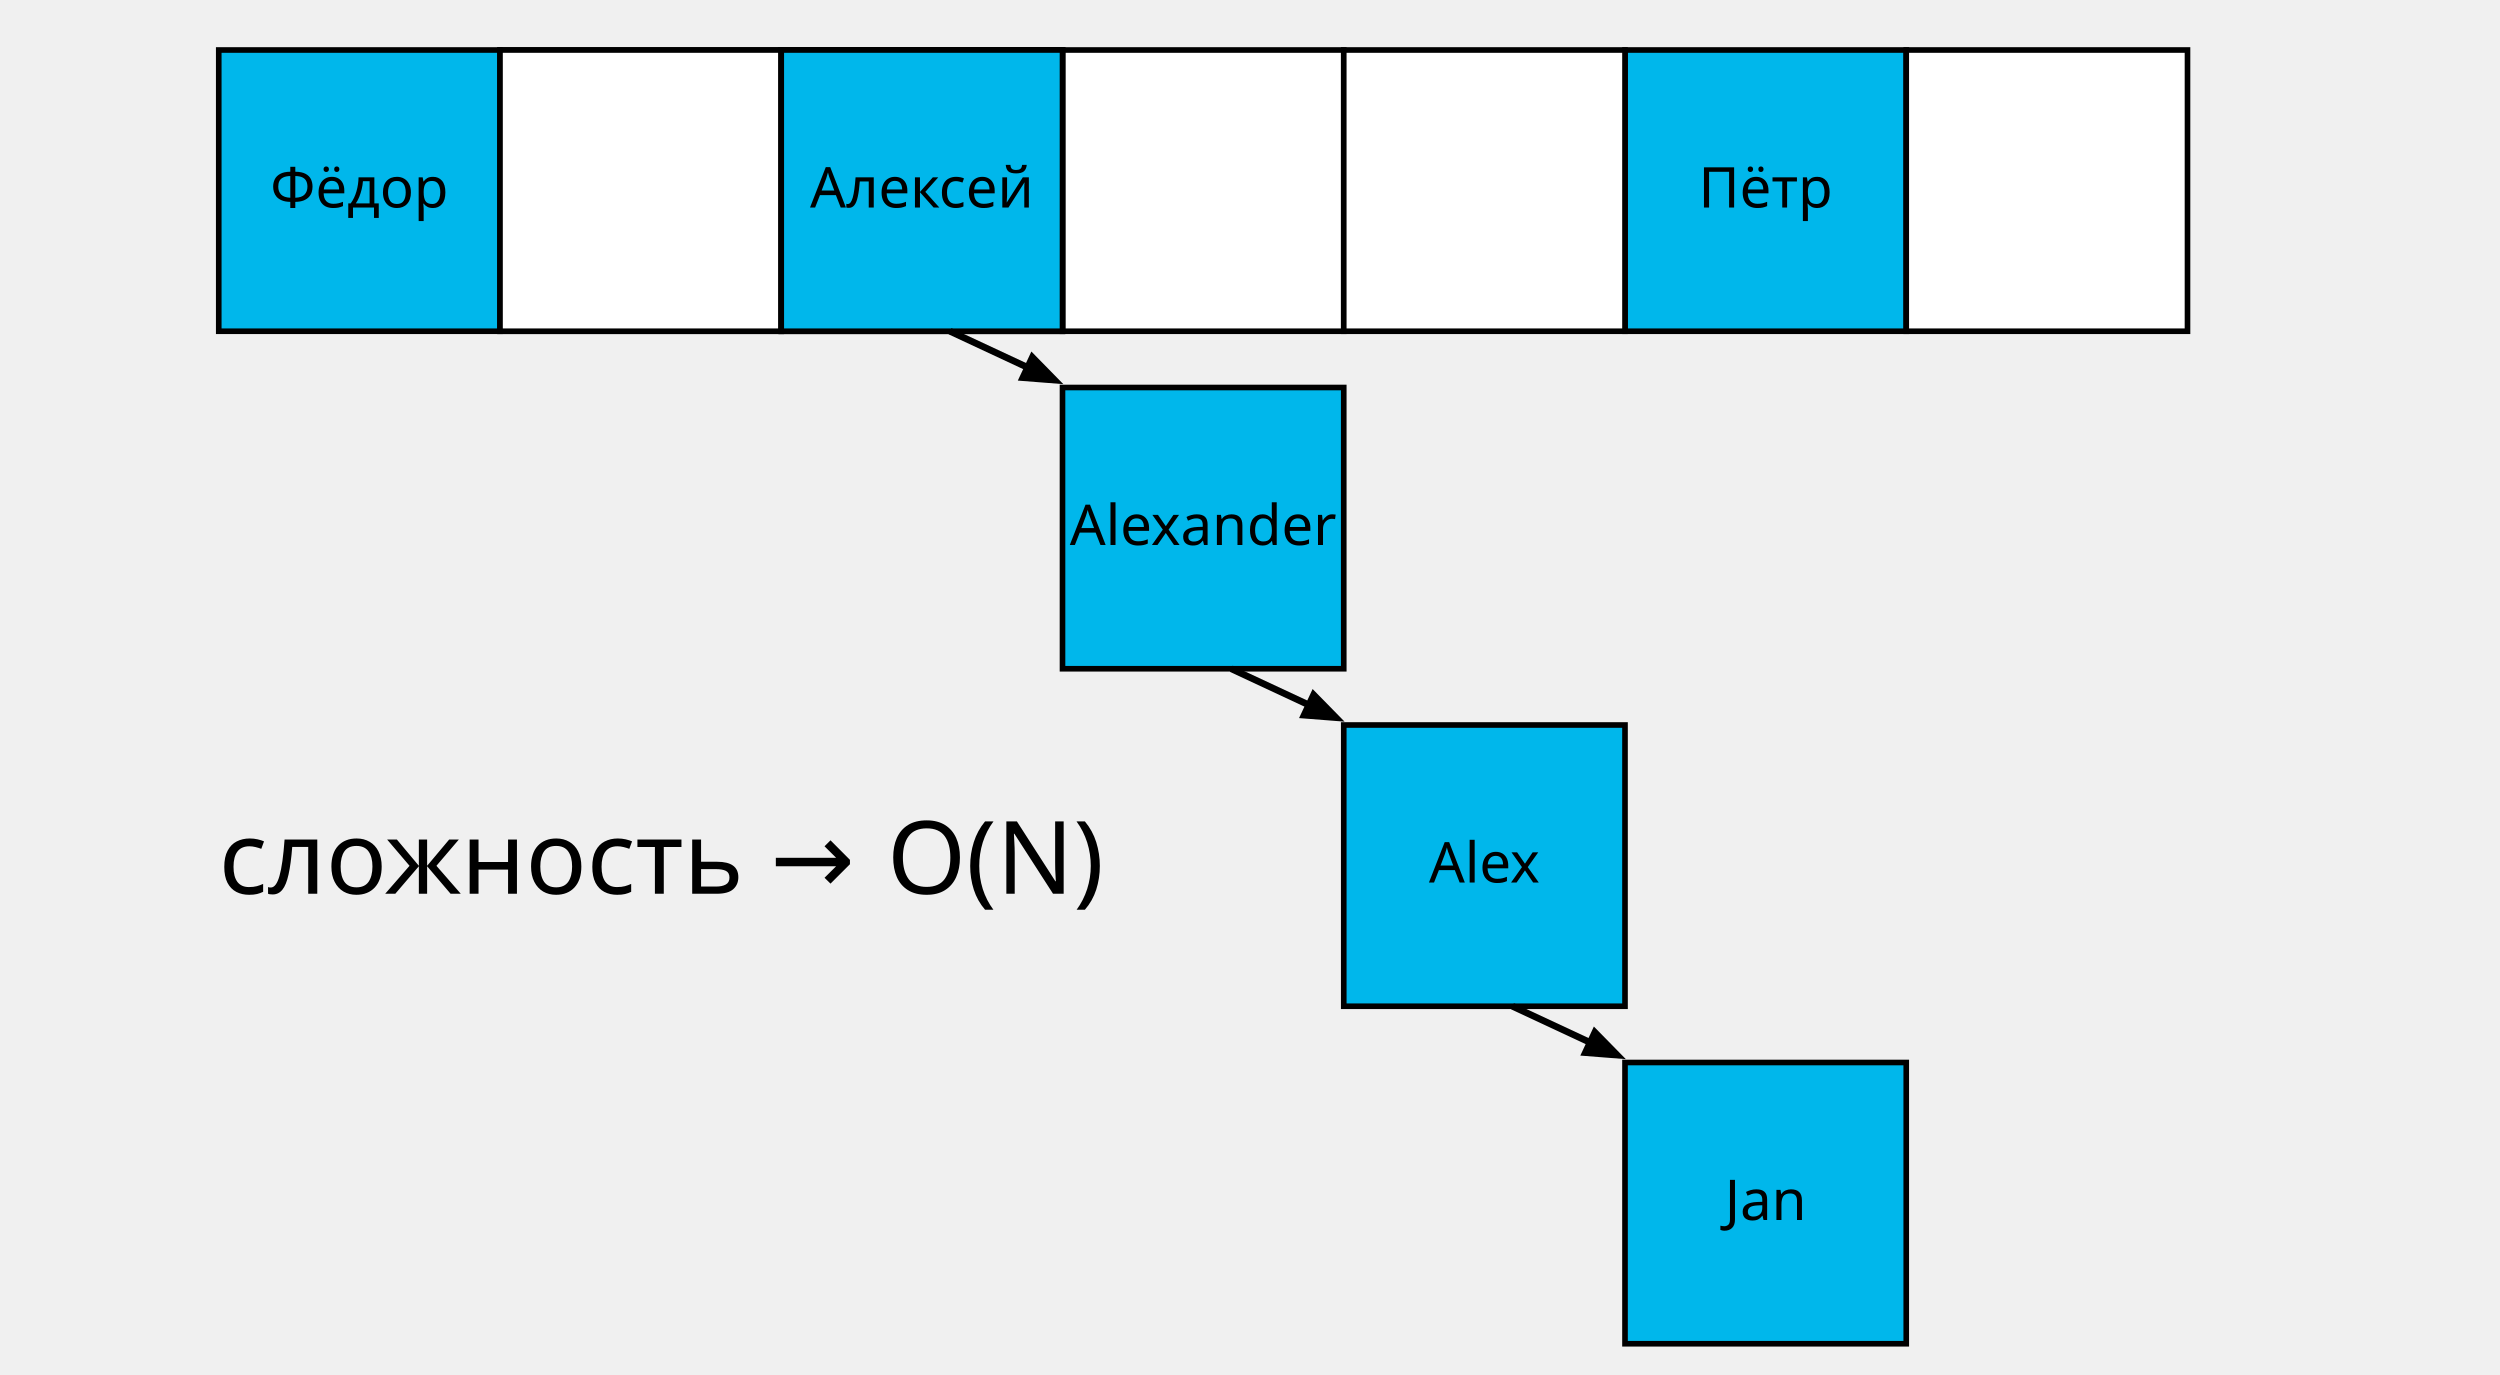
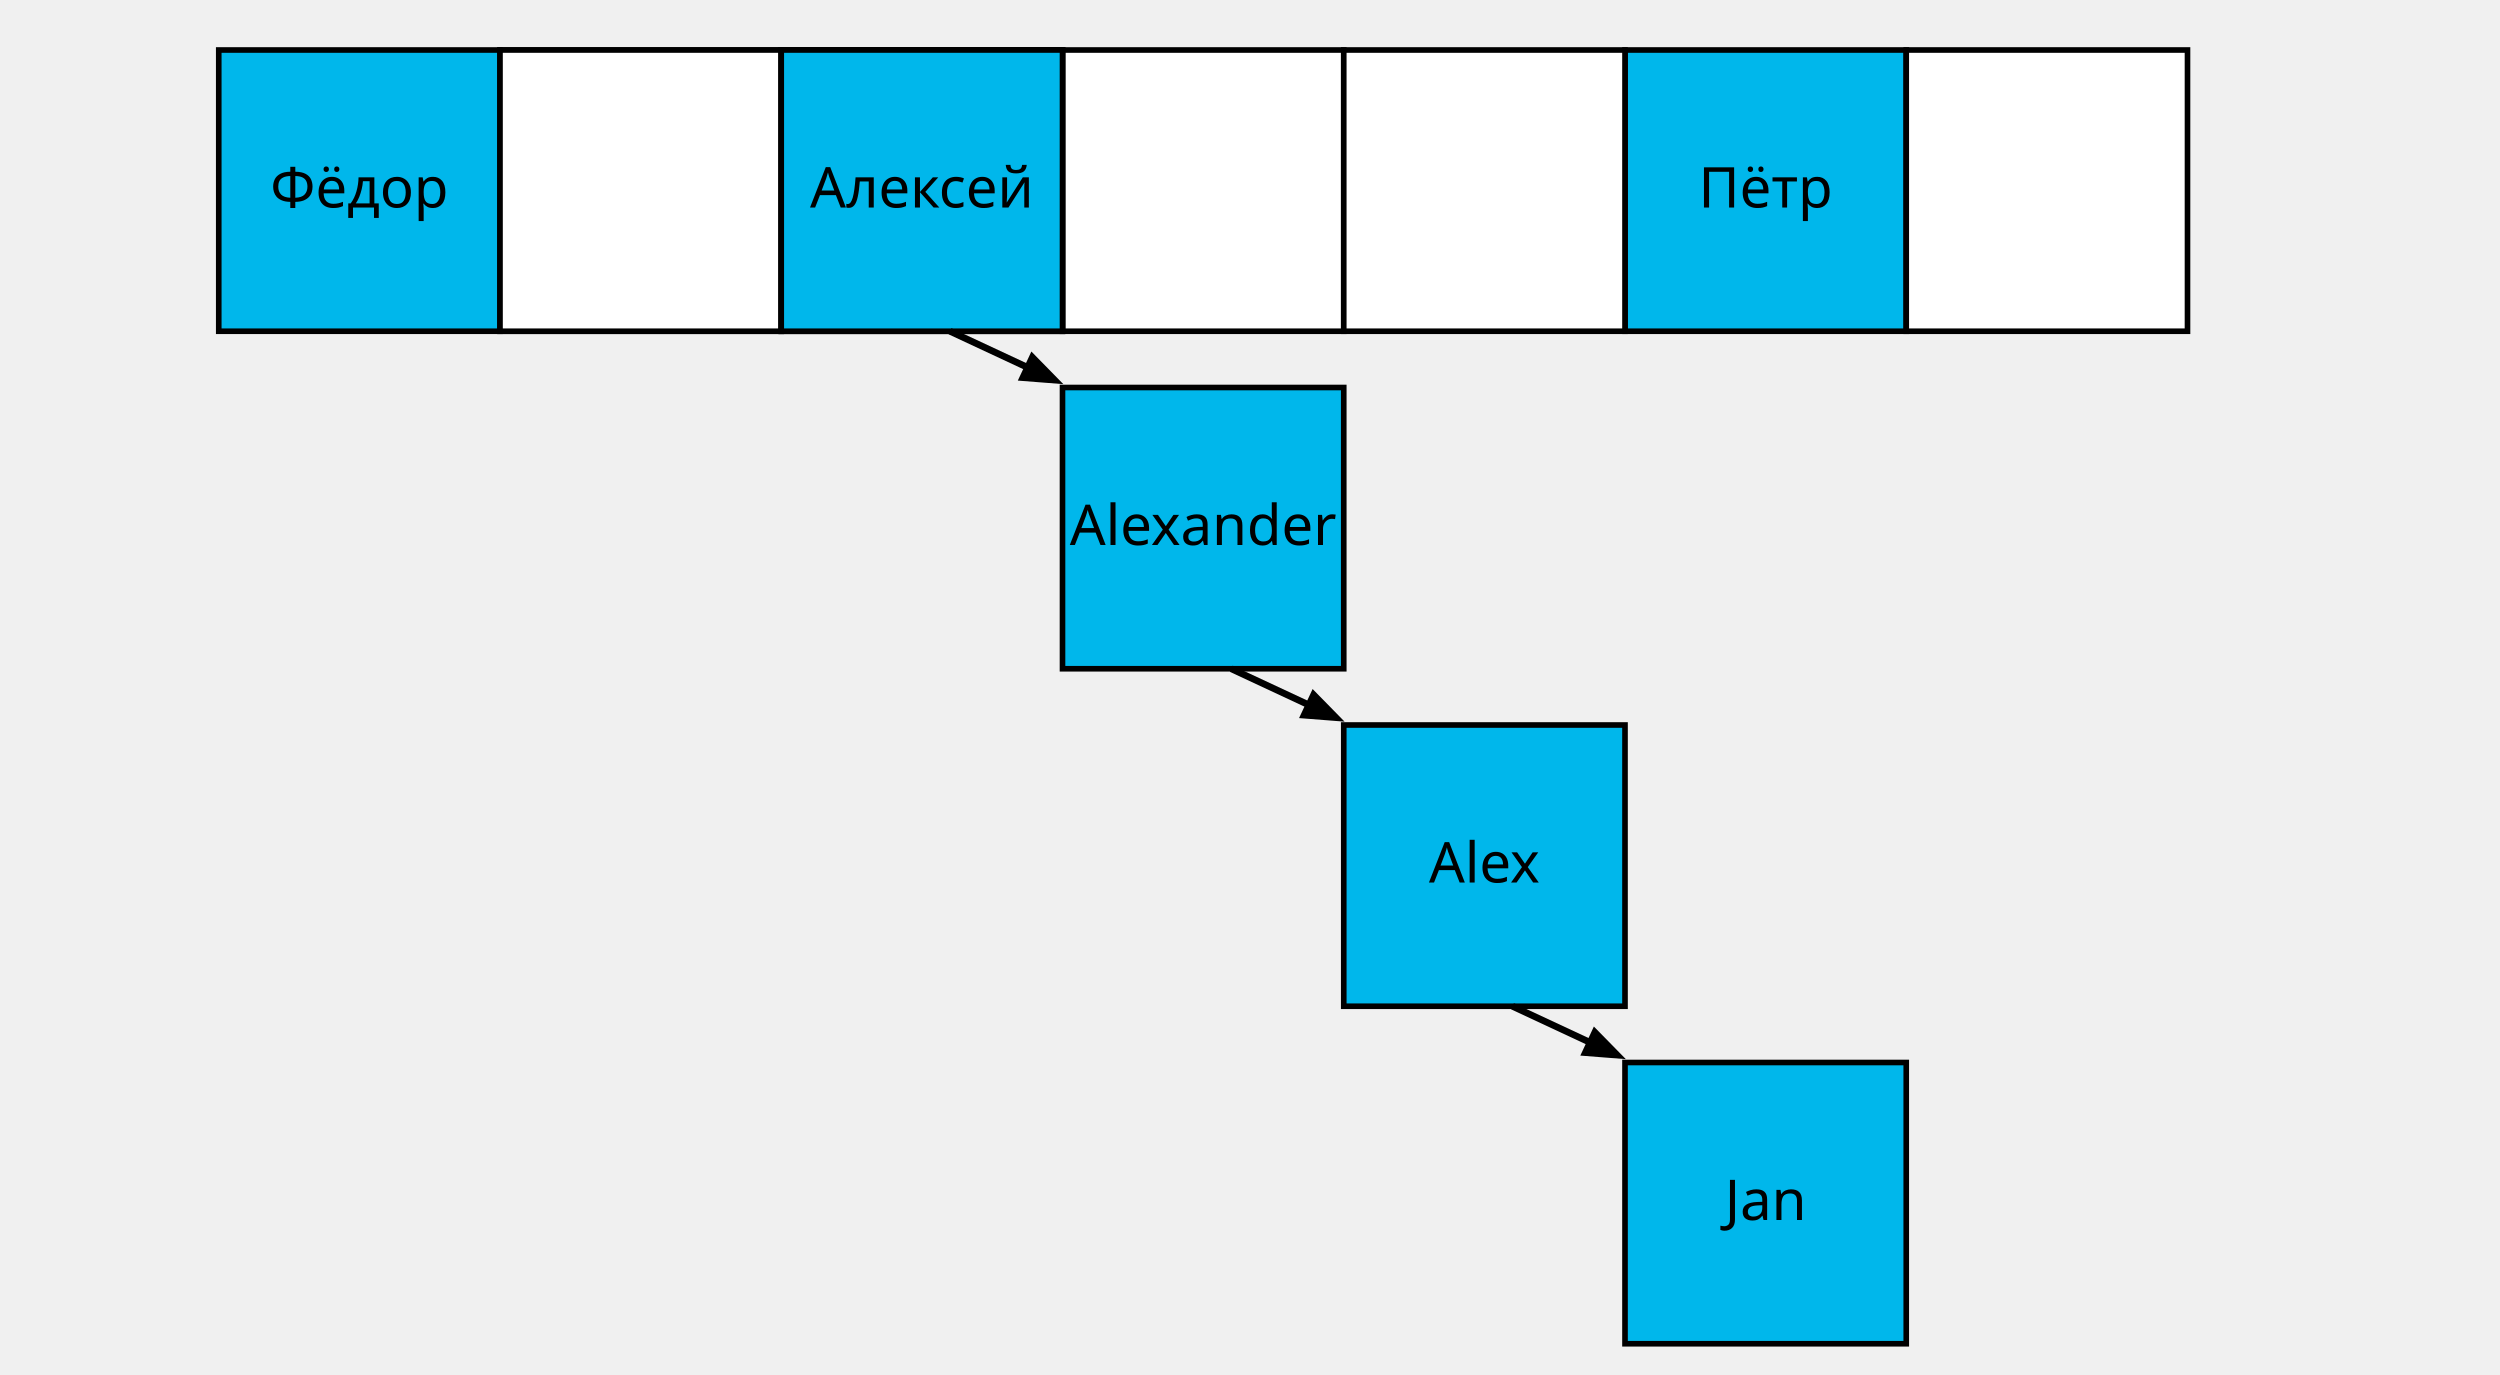
<svg xmlns="http://www.w3.org/2000/svg" height="550" version="1.1" width="1000">
  <defs>
    <style type="text/css">

rect.arrayKeyItem, rect.arrayValueItem {
  fill:white;
  stroke:black;
  stroke-width:1;
  opacity:1;
}

rect.arrayKeyItem.selected {
    fill:#00B7EB;
}

rect.arrayValueItem.selected {
    fill:#6BF76B;
}

rect.focused {
  stroke-width:3;
}

.code, .codeX {
    font-size:16px;
    fill:#000000;
    font-family:PT Mono;
}

.note {
    font-size:10px;
    fill:#000000;
    font-family:PT Serif;
}

.comment {
    font-size:14px;
    fill:#000000;
    font-family:PT Serif;
}

.bigcomment {
    font-size:18px;
    fill:#000000;
    font-family:PT Serif;
}

.link {
  fill:none;
  stroke:black;
  stroke-width:1.2;
  marker-end:url(#TriangleOutL);
}

.code1, .code2, .code3, .code4 {
   opacity:0.8;
}

.code1 {
  fill:red;
}

.code2 {
  fill:green;
}

.code3 {
  fill:blue;
}

.code4 {
  fill:orange;
}

.header.code1 {
  /*fill:red;*/
  fill: #0F0;
}

.header.code2 {
  /*fill:green;*/
  fill: #0C0;
}

.header.code3 {
  /*fill:blue;*/
  fill: #0A0;
}

.header.code4 {
  /*fill:orange;*/
  fill: #080;
}


rect.unused, rect.used {
  stroke:black;
  stroke-width:1;
  opacity:1;
  fill:#ddd;
}

rect.log {
  stroke:none;
  stroke-width:0;
  opacity:0.5;
  fill:#ddf;
}

path.log {
  fill: none;
  stroke: #88F;
  stroke-width:2;
}

rect.t1 {
    fill:#30FB30;
}

rect.t2 {
    fill:#3030FB;
}

rect.t3 {
    fill:#FB3030;
}

/* */
.link {
  fill:none;
  stroke:black;
  stroke-width:1.2;
  marker-end:url(#TriangleOutL);
}
    </style>
  </defs>
  <marker id="TriangleOutL" orient="auto" refX="0.0" refY="0.0" style="overflow:visible">
    <path d="M 6,0.0 L -2,3.0 L -2,-3.0 L 6,0.0 z " style="fill-rule:evenodd;stroke:#000000;stroke-width:1.0pt;marker-start:none" transform="scale(0.6)" />
  </marker>
  <g transform="translate(20 20) scale(2.25)">
    <g transform="translate(30 0)">
      <rect class="arrayKeyItem" height="50" width="50" x="50" y="0" />
      <rect class="arrayKeyItem" height="50" width="50" x="100" y="0" />
      <rect class="arrayKeyItem" height="50" width="50" x="150" y="0" />
      <g transform="translate(0 0)">
        <rect class="arrayKeyItem selected" height="50" width="50" x="0" y="0" />
        <text class="note" text-anchor="middle" x="25" y="28">Фёдор</text>
      </g>
      <rect class="arrayKeyItem" height="50" width="50" x="50" y="0" />
      <rect class="arrayKeyItem" height="50" width="50" x="100" y="0" />
      <g transform="translate(250 0)">
        <rect class="arrayKeyItem selected" height="50" width="50" x="0" y="0" />
        <text class="note" text-anchor="middle" x="25" y="28">Пётр</text>
      </g>
      <g transform="translate(100 0)">
        <rect class="arrayKeyItem selected" height="50" width="50" x="0" y="0" />
        <text class="note" text-anchor="middle" x="25" y="28">Алексей</text>
        <path class="link" d="M30,50 45,57" />
      </g>
      <g transform="translate(150 60)">
        <rect class="arrayKeyItem selected" height="50" width="50" x="0" y="0" />
        <text class="note" text-anchor="middle" x="25" y="28">Alexander</text>
        <path class="link" d="M30,50 45,57" />
      </g>
      <g transform="translate(200 120)">
        <rect class="arrayKeyItem selected" height="50" width="50" x="0" y="0" />
        <text class="note" text-anchor="middle" x="25" y="28">Alex</text>
        <path class="link" d="M30,50 45,57" />
      </g>
      <g transform="translate(250 180)">
        <rect class="arrayKeyItem selected" height="50" width="50" x="0" y="0" />
        <text class="note" text-anchor="middle" x="25" y="28">Jan</text>
      </g>
      <rect class="arrayKeyItem" height="50" width="50" x="200" y="0" />
      <rect class="arrayKeyItem" height="50" width="50" x="300" y="0" />
-       <text class="bigcomment" text-anchor="start" x="0" y="150">сложность → O(N)</text>
    </g>
  </g>
</svg>
